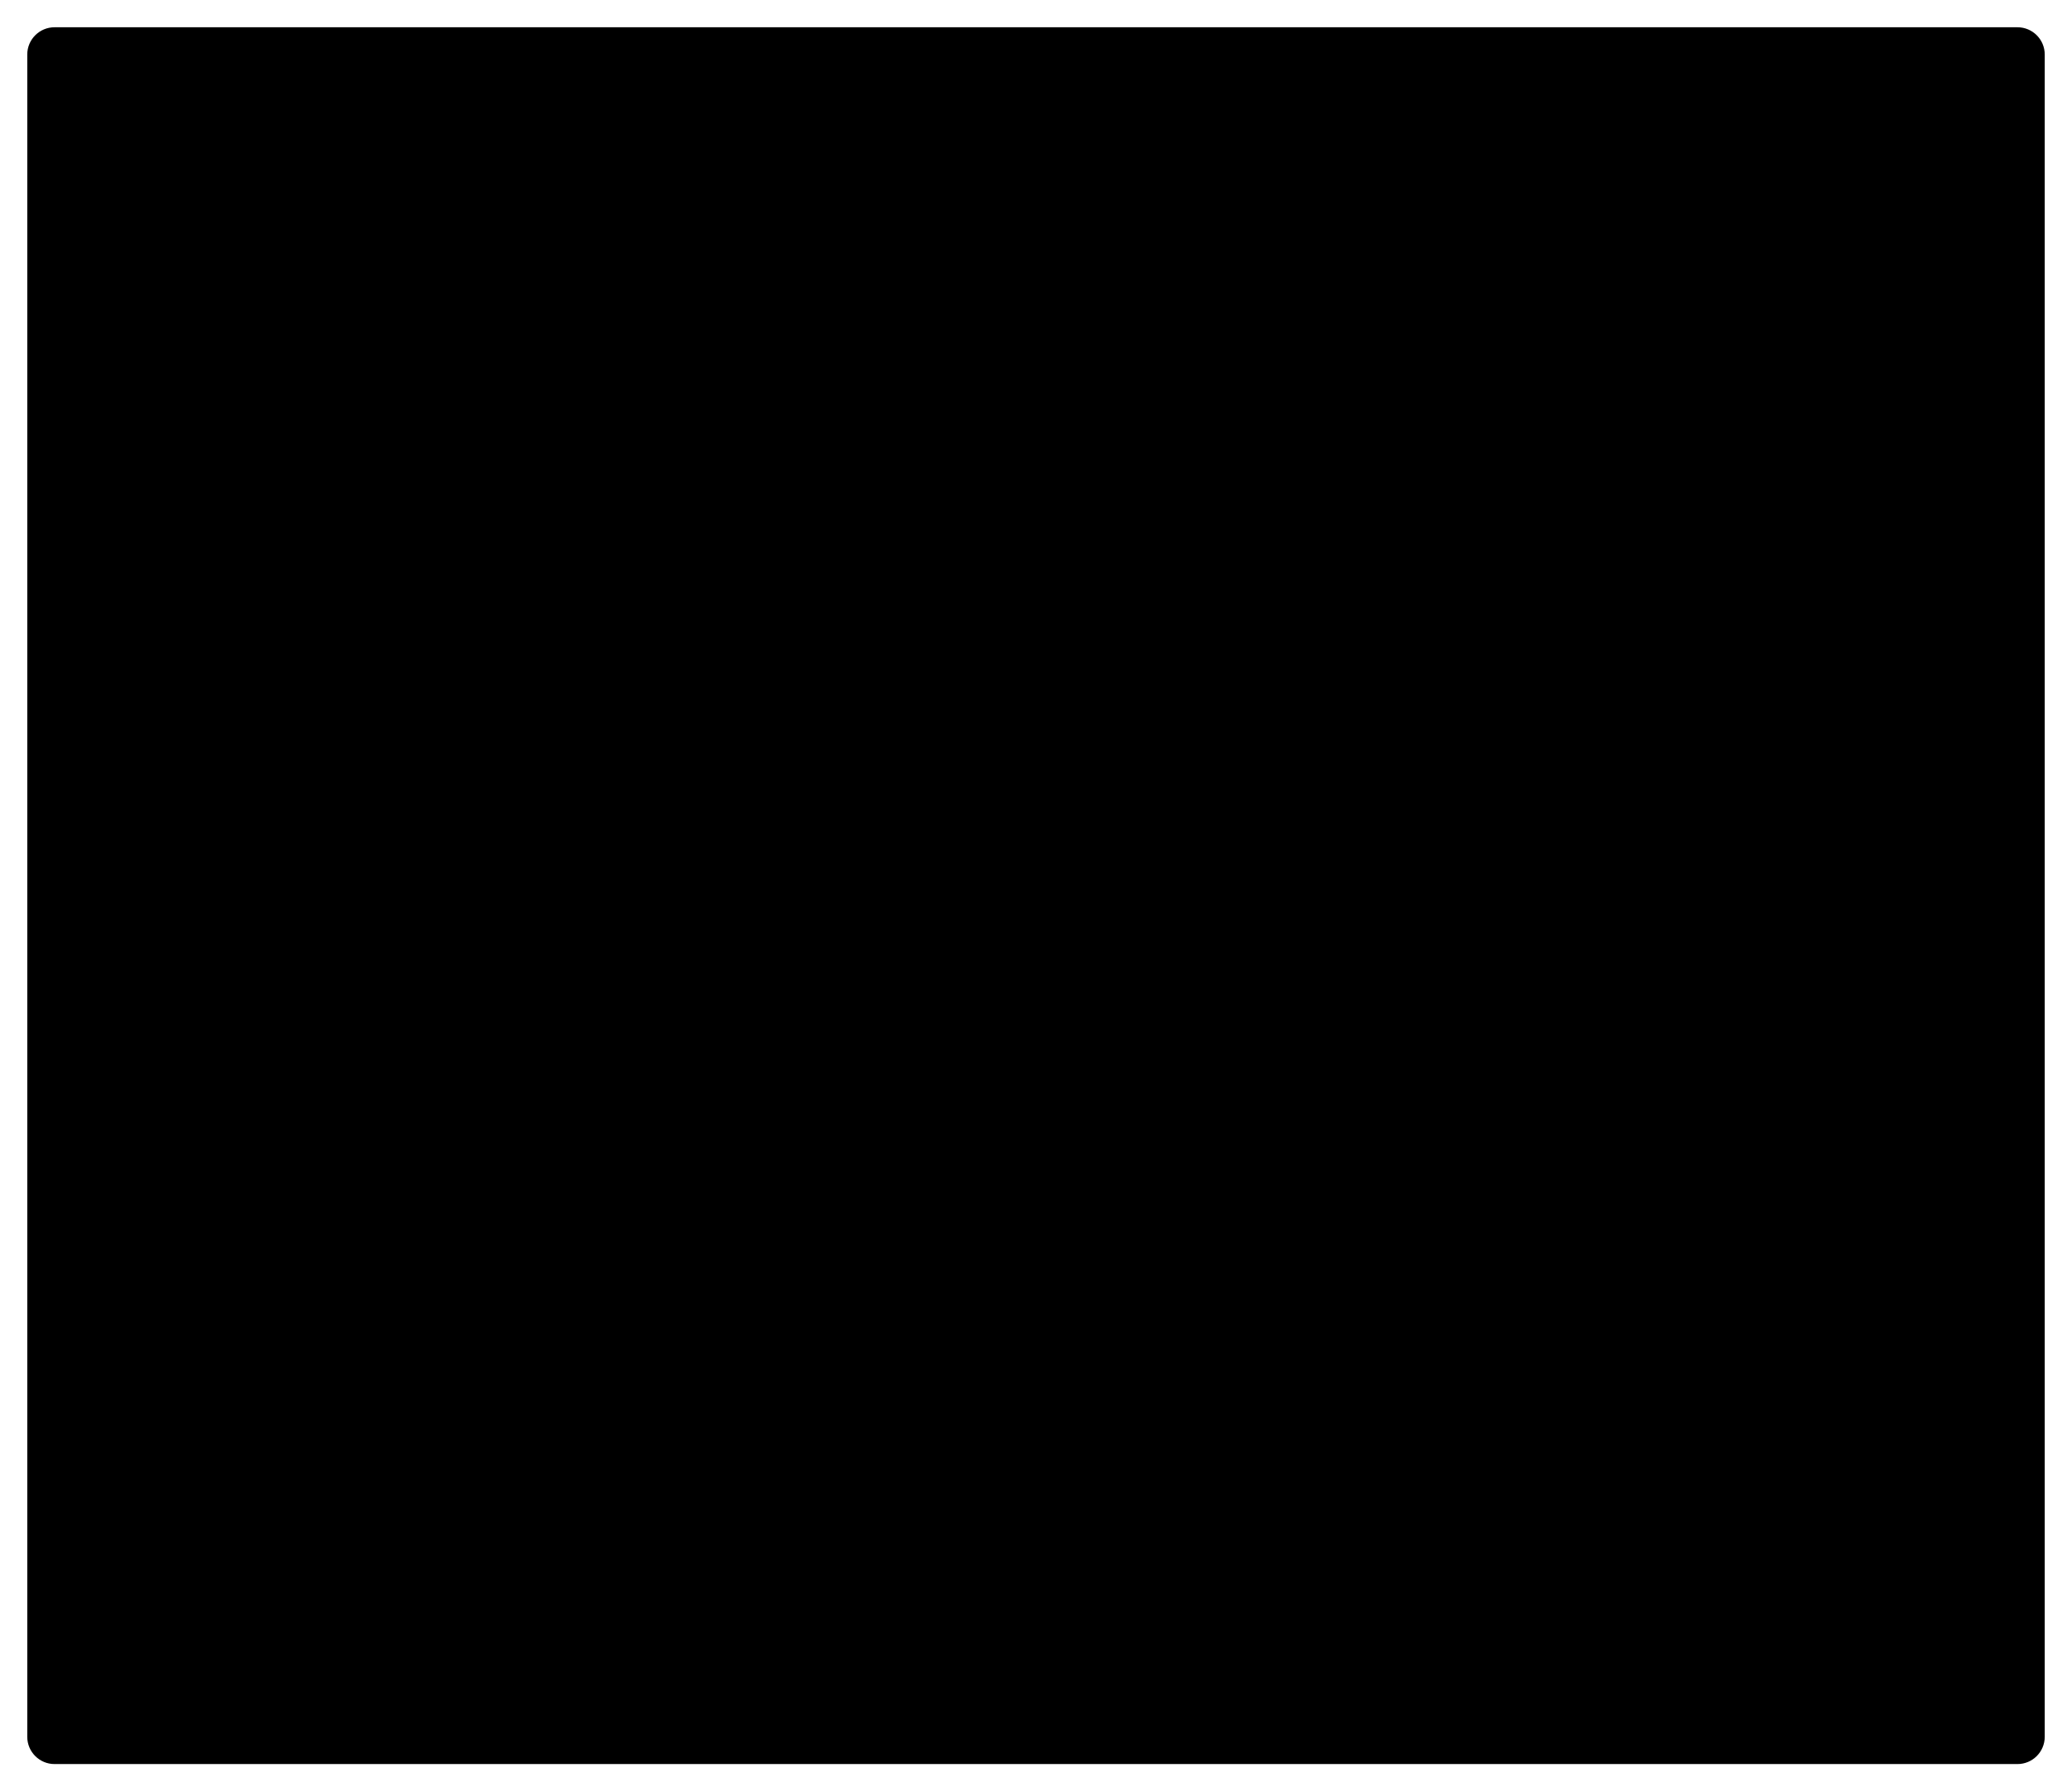
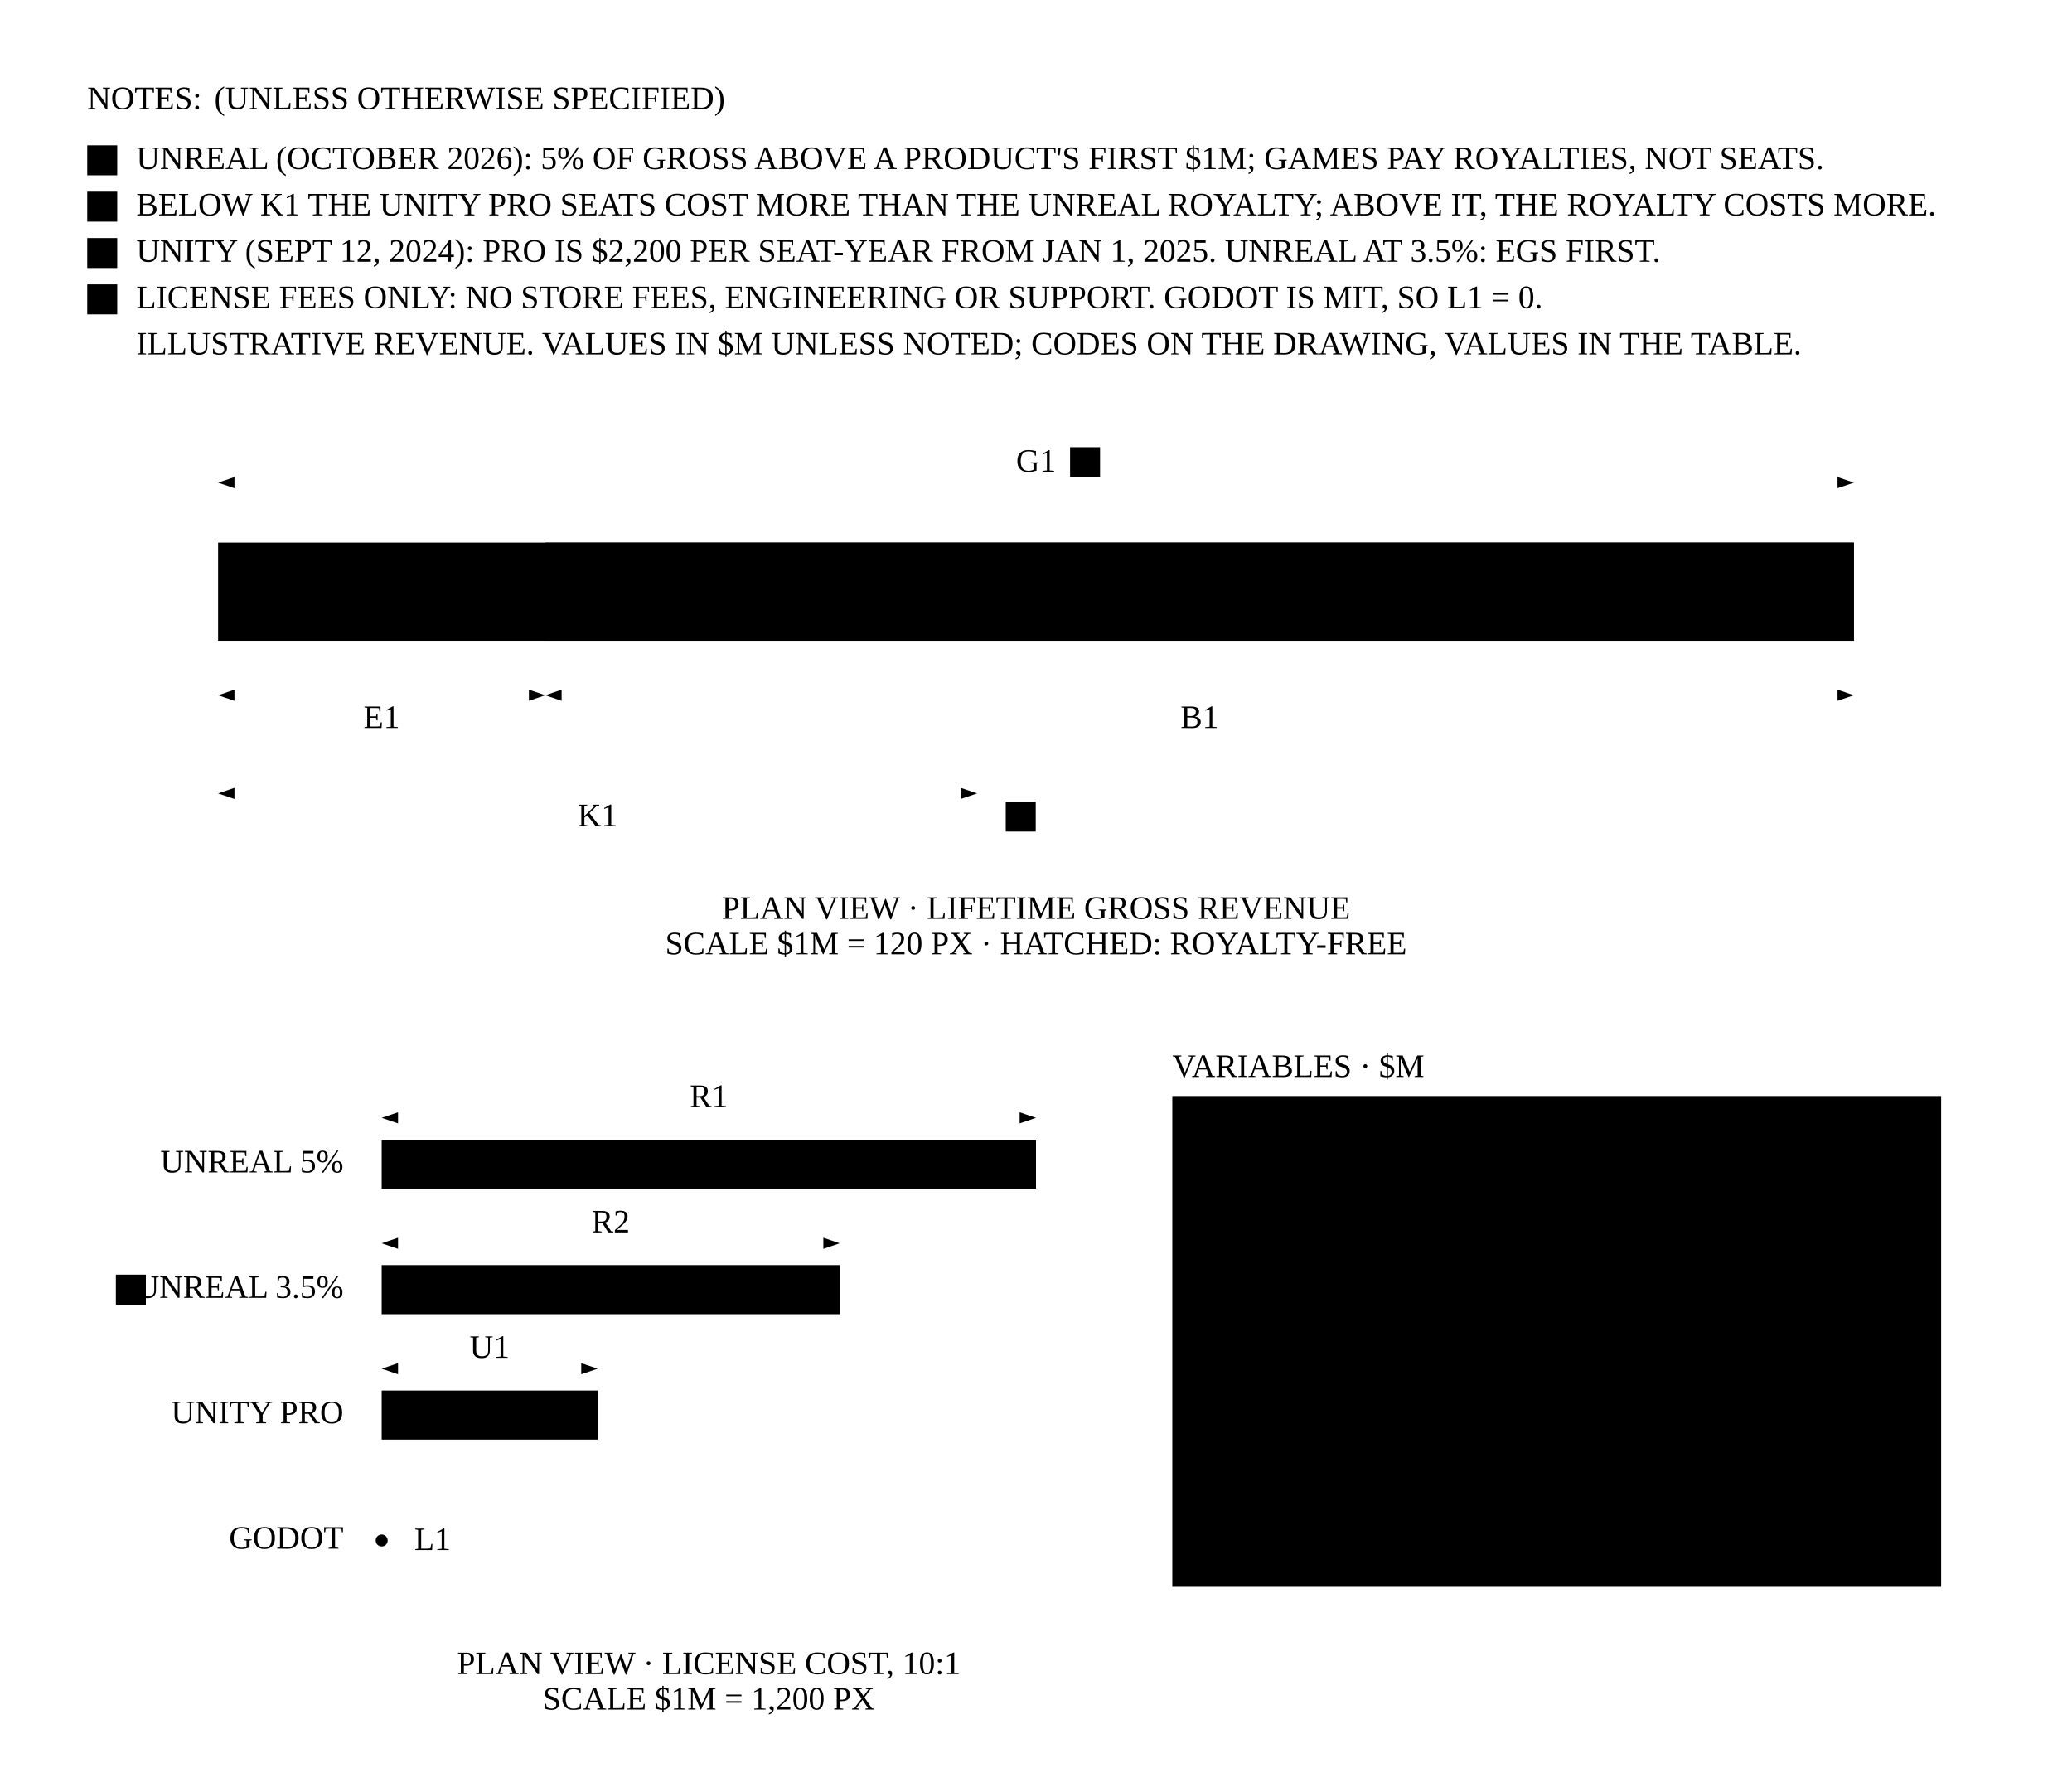
<svg xmlns="http://www.w3.org/2000/svg" class="dwg" viewBox="0 0 760 657">
  <defs>
    <marker id="gm-elc-ah" viewBox="0 0 10 10" refX="10" refY="5" markerWidth="6" markerHeight="6" markerUnits="userSpaceOnUse" orient="auto-start-reverse">
      <path class="ah ink" d="M0,1.6L10,5L0,8.4Z" />
    </marker>
    <marker id="gm-elc-ah-hl" viewBox="0 0 10 10" refX="10" refY="5" markerWidth="6" markerHeight="6" markerUnits="userSpaceOnUse" orient="auto-start-reverse">
      <path class="ah hl" d="M0,1.6L10,5L0,8.4Z" />
    </marker>
    <pattern id="gm-elc-hatch" width="5" height="5" patternUnits="userSpaceOnUse" patternTransform="rotate(45)">
      <path class="hatch-ln" d="M0,0V5" />
    </pattern>
  </defs>
-   <rect class="sheet" x="10" y="10" width="740" height="637" rx="10" />
  <text class="nth" x="32" y="40">NOTES:</text>
  <text class="nt" x="78.6" y="40">(UNLESS OTHERWISE SPECIFIED)</text>
  <rect class="nb" x="32" y="53.3" width="11" height="11" />
  <text class="nbt" x="37.5" y="61.5" text-anchor="middle">1</text>
  <text class="nt" x="50" y="62">UNREAL (OCTOBER 2026): 5% OF GROSS ABOVE A PRODUCT'S FIRST $1M; GAMES PAY ROYALTIES, NOT SEATS.</text>
  <rect class="nb" x="32" y="70.3" width="11" height="11" />
  <text class="nbt" x="37.5" y="78.5" text-anchor="middle">2</text>
  <text class="nt" x="50" y="79">BELOW K1 THE UNITY PRO SEATS COST MORE THAN THE UNREAL ROYALTY; ABOVE IT, THE ROYALTY COSTS MORE.</text>
  <rect class="nb" x="32" y="87.3" width="11" height="11" />
  <text class="nbt" x="37.5" y="95.5" text-anchor="middle">3</text>
  <text class="nt" x="50" y="96">UNITY (SEPT 12, 2024): PRO IS $2,200 PER SEAT-YEAR FROM JAN 1, 2025. UNREAL AT 3.5%: EGS FIRST.</text>
  <rect class="nb" x="32" y="104.3" width="11" height="11" />
  <text class="nbt" x="37.5" y="112.5" text-anchor="middle">4</text>
  <text class="nt" x="50" y="113">LICENSE FEES ONLY: NO STORE FEES, ENGINEERING OR SUPPORT. GODOT IS MIT, SO L1 = 0.</text>
  <text class="nt" x="50" y="130">ILLUSTRATIVE REVENUE. VALUES IN $M UNLESS NOTED; CODES ON THE DRAWING, VALUES IN THE TABLE.</text>
  <rect class="hatch" x="80" y="199" width="120" height="36" fill="url(#gm-elc-hatch)" />
  <rect class="obj fill-2" x="200" y="199" width="480" height="36" />
  <rect class="obj" x="80" y="199" width="600" height="36" />
  <text class="sl ink" x="519.2" y="220" text-anchor="middle">ROYALTY BASE</text>
  <path class="ext" d="M80,196L80,173" />
  <path class="ext" d="M680,196L680,173" />
  <path class="dim" d="M80,177L680,177" marker-start="url(#gm-elc-ah)" marker-end="url(#gm-elc-ah)" />
  <text class="dt" x="380" y="173" text-anchor="middle">G1</text>
  <rect class="nb" x="392.5" y="164" width="11" height="11" />
  <text class="nbt" x="398" y="172.2" text-anchor="middle">1</text>
  <path class="ext" d="M80,238L80,259" />
  <path class="ext" d="M200,238L200,259" />
  <path class="dim" d="M80,255L200,255" marker-start="url(#gm-elc-ah)" marker-end="url(#gm-elc-ah)" />
  <text class="dt" x="140" y="267" text-anchor="middle">E1</text>
  <path class="ext" d="M680,238L680,259" />
  <path class="dim" d="M200,255L680,255" marker-start="url(#gm-elc-ah)" marker-end="url(#gm-elc-ah)" />
  <text class="dt" x="440" y="267" text-anchor="middle">B1</text>
  <path class="ctr" d="M358.4,191L358.4,299" />
  <path class="ext" d="M80,264L80,295" />
  <path class="dim" d="M80,291L358.4,291" marker-start="url(#gm-elc-ah)" marker-end="url(#gm-elc-ah)" />
  <text class="dt" x="219.2" y="303" text-anchor="middle">K1</text>
  <rect class="nb" x="368.9" y="294" width="11" height="11" />
  <text class="nbt" x="374.4" y="302.2" text-anchor="middle">2</text>
  <text class="vt" x="380" y="337" text-anchor="middle">PLAN VIEW · LIFETIME GROSS REVENUE</text>
  <text class="vs" x="380" y="350" text-anchor="middle">SCALE $1M = 120 PX · HATCHED: ROYALTY-FREE</text>
  <path class="ctr" d="M140,396L140,584" />
  <text class="sl ink" x="126" y="430" text-anchor="end">UNREAL 5%</text>
  <rect class="obj hl" x="140" y="418" width="240" height="18" />
  <path class="ext" d="M380,415L380,406" />
  <path class="dim hl" d="M140,410L380,410" marker-start="url(#gm-elc-ah-hl)" marker-end="url(#gm-elc-ah-hl)" />
  <text class="dt hl" x="260" y="406" text-anchor="middle">R1</text>
  <text class="sl ink" x="126" y="476" text-anchor="end">UNREAL 3.5%</text>
  <rect class="nb" x="42.5" y="467.5" width="11" height="11" />
  <text class="nbt" x="48" y="475.7" text-anchor="middle">3</text>
  <rect class="obj fill-2" x="140" y="464" width="168" height="18" />
  <path class="ext" d="M308,461L308,452" />
  <path class="dim" d="M140,456L308,456" marker-start="url(#gm-elc-ah)" marker-end="url(#gm-elc-ah)" />
  <text class="dt" x="224" y="452" text-anchor="middle">R2</text>
  <text class="sl ink" x="126" y="522" text-anchor="end">UNITY PRO</text>
  <rect class="obj fill-2" x="140" y="510" width="79.2" height="18" />
  <path class="ext" d="M219.2,507L219.2,498" />
  <path class="dim" d="M140,502L219.2,502" marker-start="url(#gm-elc-ah)" marker-end="url(#gm-elc-ah)" />
  <text class="dt" x="179.6" y="498" text-anchor="middle">U1</text>
  <text class="sl ink" x="126" y="568" text-anchor="end">GODOT</text>
  <circle class="dot" cx="140" cy="565" r="2.2" />
  <text class="dt" x="152" y="568.5">L1</text>
  <text class="vt" x="260" y="614" text-anchor="middle">PLAN VIEW · LICENSE COST, 10:1</text>
  <text class="vs" x="260" y="627" text-anchor="middle">SCALE $1M = 1,200 PX</text>
  <text class="vt" x="430" y="395">VARIABLES · $M</text>
  <rect class="tbl" x="430" y="402" width="282" height="180" />
  <path class="tbl" d="M430,417L712,417" />
  <path class="tbl" d="M430,432L712,432" />
  <path class="tbl" d="M430,447L712,447" />
  <path class="tbl" d="M430,462L712,462" />
  <path class="tbl" d="M430,477L712,477" />
  <path class="tbl" d="M430,492L712,492" />
  <path class="tbl" d="M430,507L712,507" />
  <path class="tbl" d="M430,522L712,522" />
  <path class="tbl" d="M430,537L712,537" />
  <path class="tbl" d="M430,552L712,552" />
  <path class="tbl" d="M430,567L712,567" />
  <path class="tbl" d="M467,402L467,582" />
  <path class="tbl" d="M603,402L603,582" />
  <text class="th" x="436" y="412.2">CODE</text>
  <text class="th" x="535" y="412.2" text-anchor="middle">VARIABLE</text>
  <text class="th" x="657.5" y="412.2" text-anchor="middle">VALUE</text>
  <text class="tc" x="436" y="427.7">G1</text>
  <text class="tc" x="535" y="427.7" text-anchor="middle">lifetime gross</text>
  <text class="tc" x="657.5" y="427.7" text-anchor="middle">E1+B1 = 5.00</text>
  <text class="tc" x="436" y="442.7">E1</text>
  <text class="tc" x="535" y="442.7" text-anchor="middle">royalty-free first $1M</text>
  <text class="tc" x="657.5" y="442.7" text-anchor="middle">1.00</text>
  <text class="tc" x="436" y="457.7">B1</text>
  <text class="tc" x="535" y="457.7" text-anchor="middle">royalty base</text>
  <text class="tc" x="657.5" y="457.7" text-anchor="middle">G1−E1 = 4.00</text>
  <text class="tc" x="436" y="472.7">R1</text>
  <text class="tc" x="535" y="472.7" text-anchor="middle">Unreal royalty at 5%</text>
  <text class="tc" x="657.5" y="472.7" text-anchor="middle">0.05 × B1 = 0.200</text>
  <text class="tc" x="436" y="487.7">R2</text>
  <text class="tc" x="535" y="487.7" text-anchor="middle">at 3.5%, EGS first</text>
  <text class="tc" x="657.5" y="487.7" text-anchor="middle">0.035 × B1 = 0.140</text>
  <text class="tc" x="436" y="502.7">N1</text>
  <text class="tc" x="535" y="502.7" text-anchor="middle">seats</text>
  <text class="tc" x="657.5" y="502.7" text-anchor="middle">10</text>
  <text class="tc" x="436" y="517.7">P1</text>
  <text class="tc" x="535" y="517.7" text-anchor="middle">Unity Pro, $ per seat-year</text>
  <text class="tc" x="657.5" y="517.7" text-anchor="middle">2,200</text>
  <text class="tc" x="436" y="532.7">Y1</text>
  <text class="tc" x="535" y="532.7" text-anchor="middle">years on the subscription</text>
  <text class="tc" x="657.5" y="532.7" text-anchor="middle">3</text>
  <text class="tc" x="436" y="547.7">U1</text>
  <text class="tc" x="535" y="547.7" text-anchor="middle">Unity Pro seats</text>
  <text class="tc" x="657.5" y="547.7" text-anchor="middle">N1 × P1 × Y1 = 0.066</text>
  <text class="tc" x="436" y="562.7">L1</text>
  <text class="tc" x="535" y="562.7" text-anchor="middle">Godot license</text>
  <text class="tc" x="657.5" y="562.7" text-anchor="middle">0.000</text>
  <text class="tc" x="436" y="577.7">K1</text>
  <text class="tc" x="535" y="577.7" text-anchor="middle">break-even gross</text>
  <text class="tc" x="657.5" y="577.7" text-anchor="middle">E1 + U1 ÷ 0.05 = 2.32</text>
</svg>
